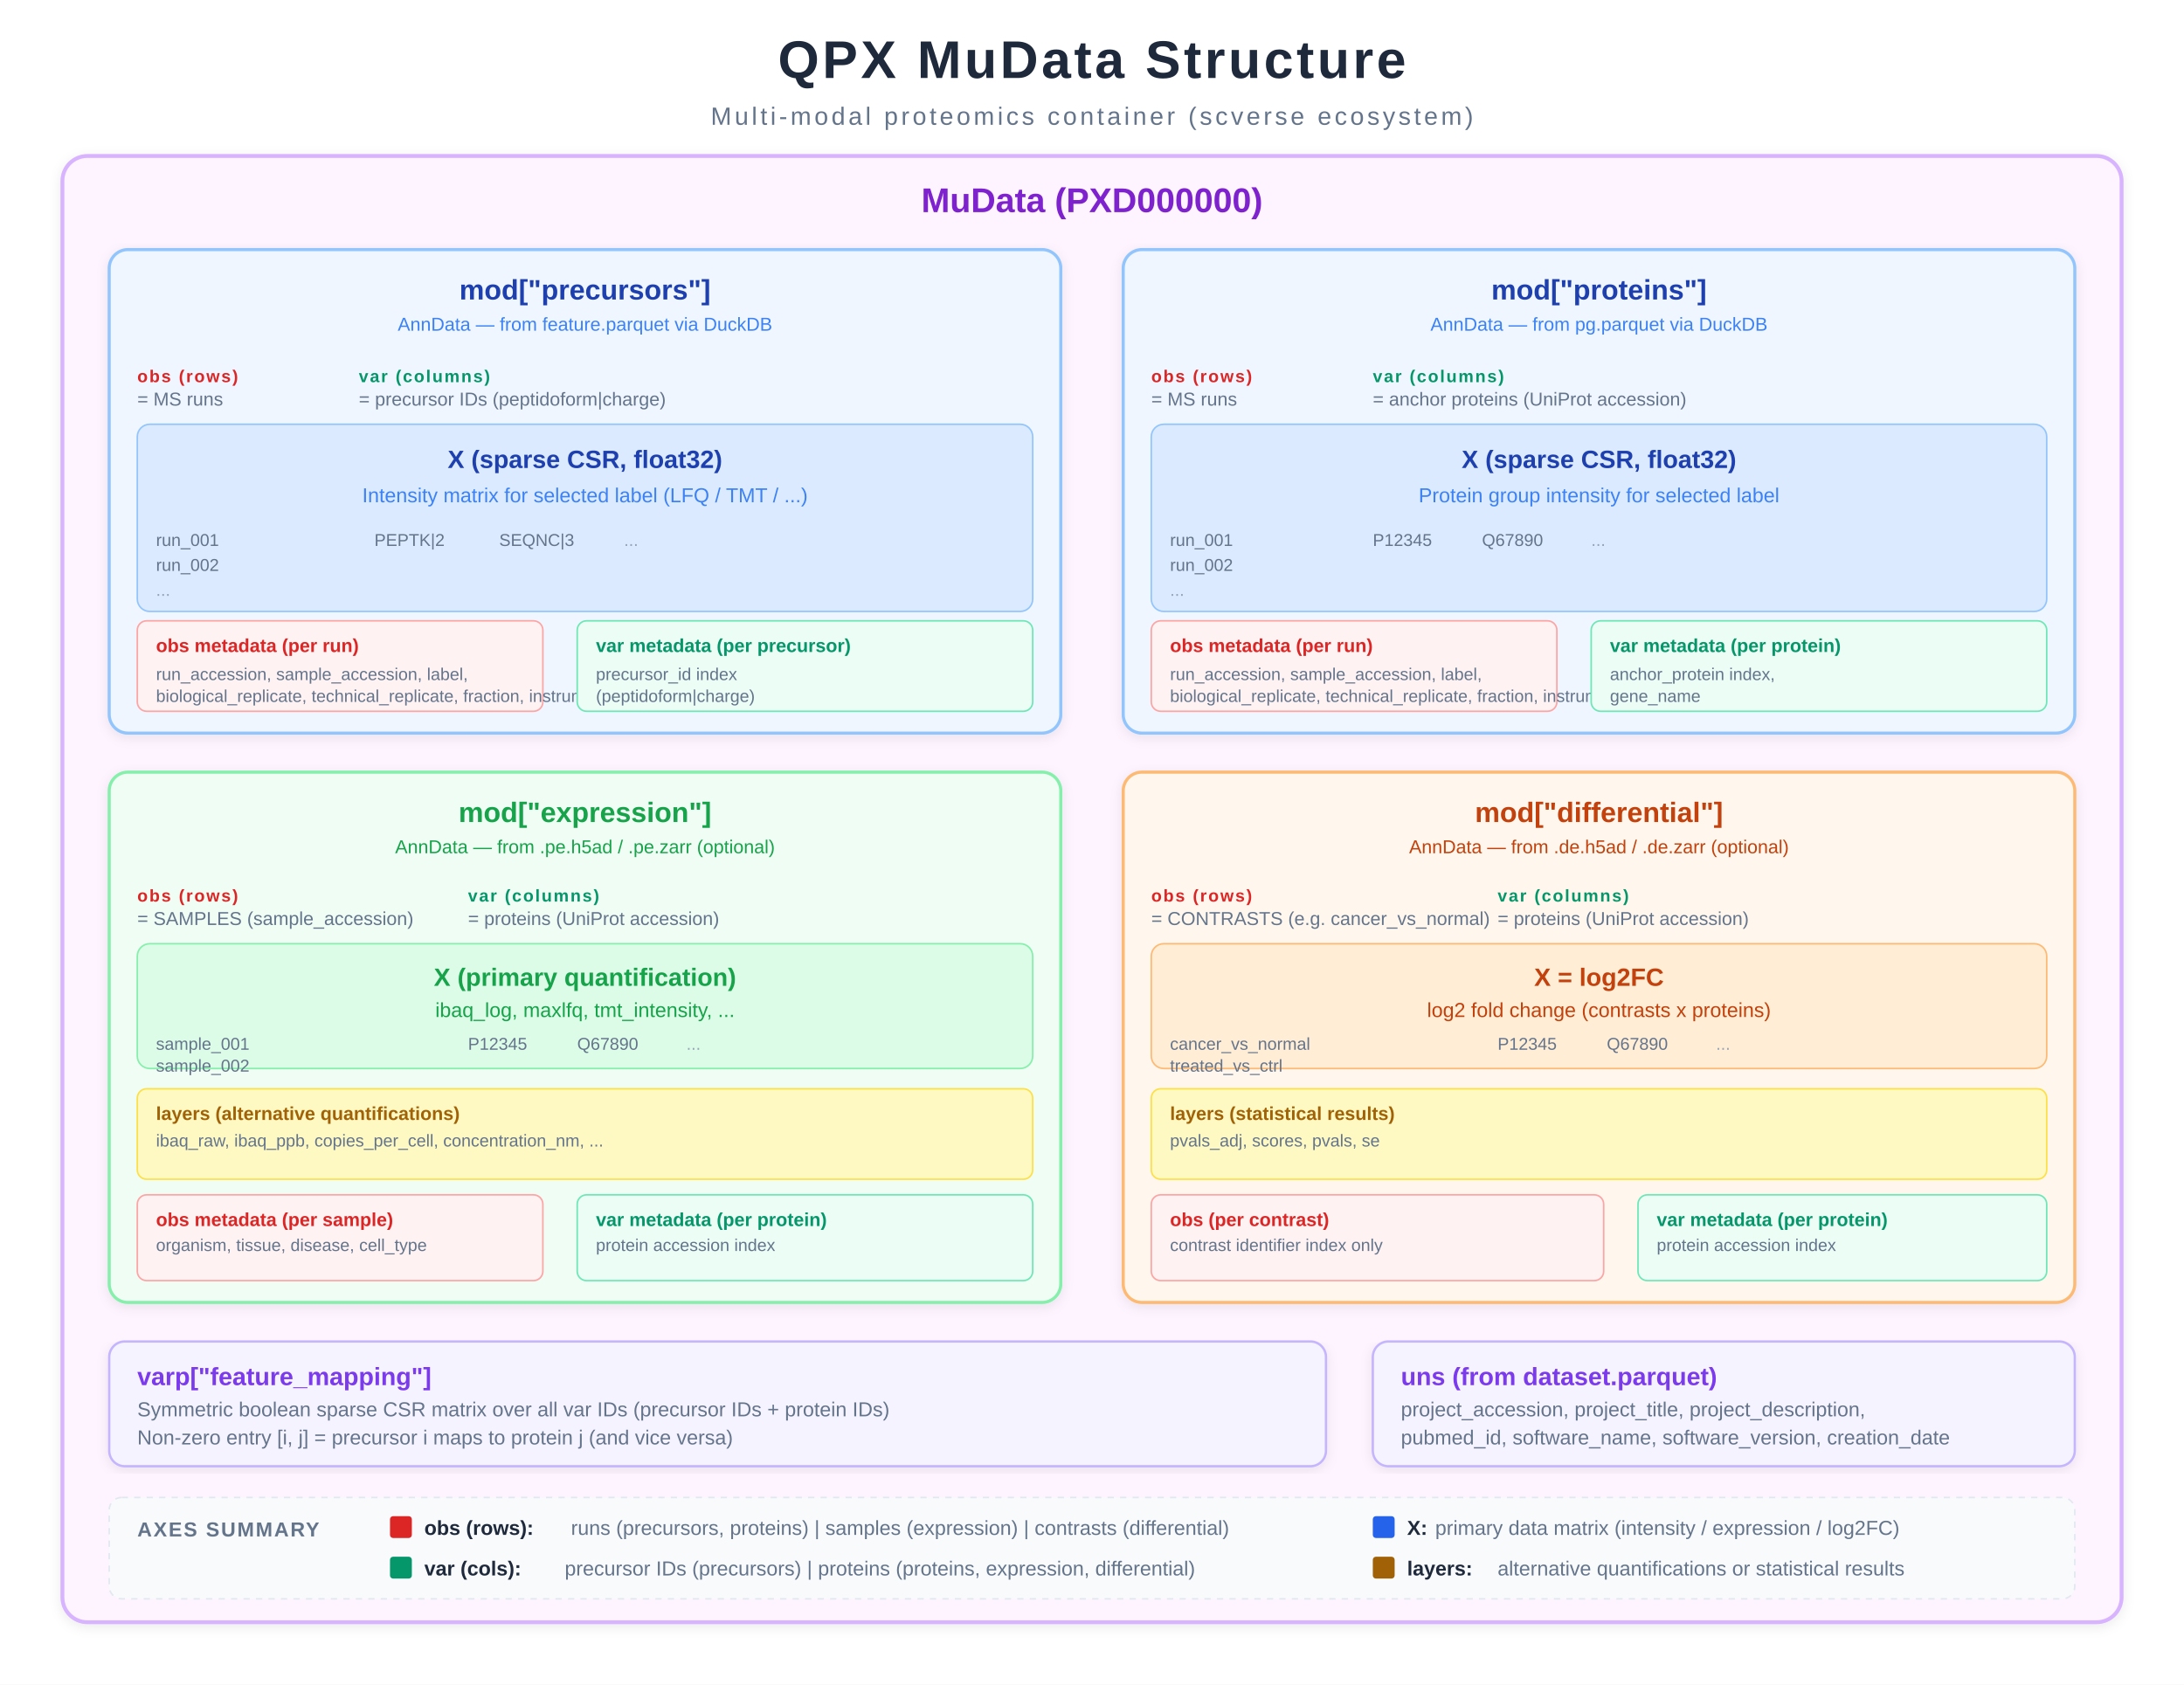
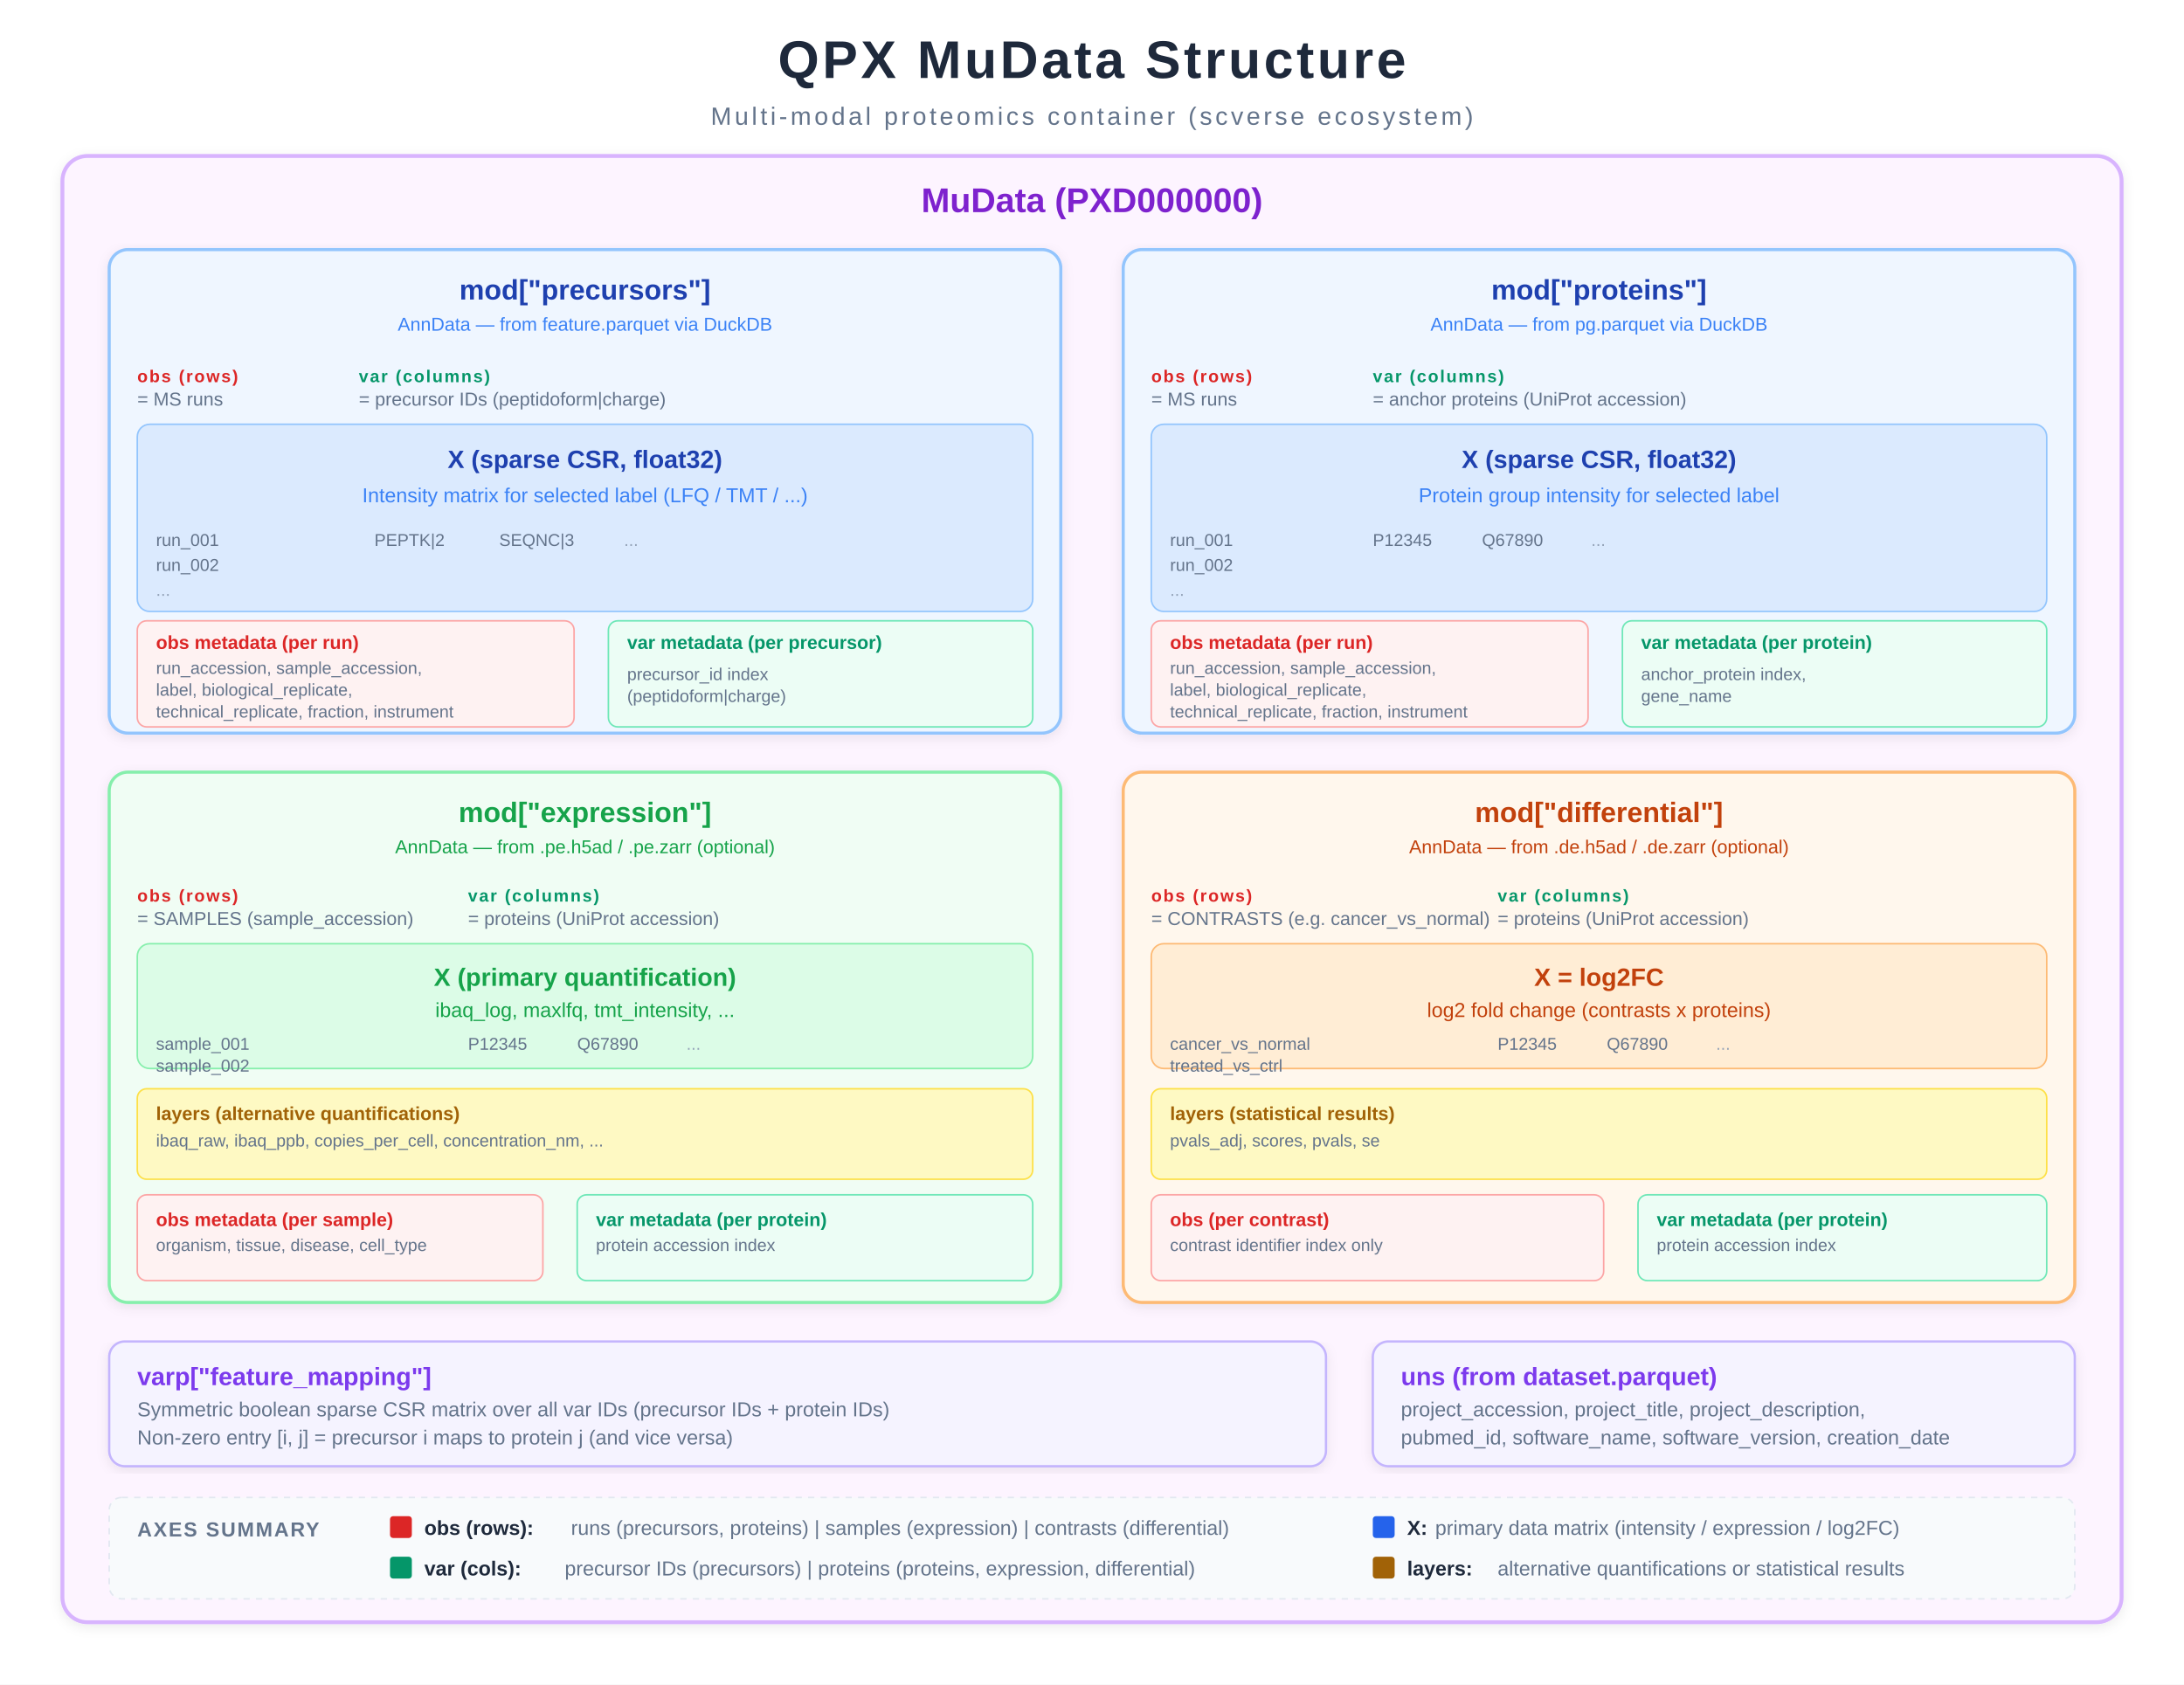
<svg xmlns="http://www.w3.org/2000/svg" viewBox="0 0 1400 1080" font-family="'Helvetica Neue', Arial, sans-serif">
  <defs>
    <filter id="s" x="-2%" y="-2%" width="104%" height="108%">
      <feDropShadow dx="0" dy="2" stdDeviation="4" flood-opacity="0.08" />
    </filter>
    <marker id="arr" markerWidth="8" markerHeight="6" refX="7" refY="3" orient="auto">
      <polygon points="0 0, 8 3, 0 6" fill="#94a3b8" />
    </marker>
  </defs>
  <rect width="1400" height="1080" fill="#ffffff" />
  <text x="700" y="50" text-anchor="middle" font-size="34" font-weight="700" fill="#1e293b" letter-spacing="2">QPX MuData Structure</text>
  <text x="700" y="80" text-anchor="middle" font-size="16" fill="#64748b" letter-spacing="2">Multi-modal proteomics container (scverse ecosystem)</text>
  <rect x="40" y="100" width="1320" height="940" rx="16" fill="#fdf4ff" stroke="#d8b4fe" stroke-width="2.5" filter="url(#s)" />
  <text x="700" y="136" text-anchor="middle" font-size="22" font-weight="700" fill="#7e22ce">MuData  (PXD000000)</text>
  <rect x="70" y="160" width="610" height="310" rx="12" fill="#eff6ff" stroke="#93c5fd" stroke-width="2" filter="url(#s)" />
  <text x="375" y="192" text-anchor="middle" font-size="18" font-weight="700" fill="#1e40af">mod["precursors"]</text>
  <text x="375" y="212" text-anchor="middle" font-size="12" fill="#3b82f6">AnnData  —  from feature.parquet via DuckDB</text>
  <text x="88" y="245" font-size="11" font-weight="700" fill="#dc2626" letter-spacing="1">obs (rows)</text>
  <text x="88" y="260" font-size="12" fill="#64748b">= MS runs</text>
  <text x="230" y="245" font-size="11" font-weight="700" fill="#059669" letter-spacing="1">var (columns)</text>
  <text x="230" y="260" font-size="12" fill="#64748b">= precursor IDs (peptidoform|charge)</text>
  <rect x="88" y="272" width="574" height="120" rx="8" fill="#dbeafe" stroke="#93c5fd" stroke-width="1" />
  <text x="375" y="300" text-anchor="middle" font-size="16" font-weight="700" fill="#1e40af">X  (sparse CSR, float32)</text>
  <text x="375" y="322" text-anchor="middle" font-size="13" fill="#3b82f6">Intensity matrix for selected label (LFQ / TMT / ...)</text>
  <text x="100" y="350" font-size="11" fill="#64748b">run_001</text>
  <text x="100" y="366" font-size="11" fill="#64748b">run_002</text>
  <text x="100" y="382" font-size="11" fill="#94a3b8">...</text>
  <text x="240" y="350" font-size="11" fill="#64748b">PEPTK|2</text>
  <text x="320" y="350" font-size="11" fill="#64748b">SEQNC|3</text>
  <text x="400" y="350" font-size="11" fill="#94a3b8">...</text>
-   <rect x="88" y="398" width="260" height="58" rx="6" fill="#fef2f2" stroke="#fca5a5" stroke-width="1" />
-   <text x="100" y="418" font-size="12" font-weight="600" fill="#dc2626">obs metadata (per run)</text>
-   <text x="100" y="436" font-size="11" fill="#64748b">run_accession, sample_accession, label,</text>
-   <text x="100" y="450" font-size="11" fill="#64748b">biological_replicate, technical_replicate, fraction, instrument</text>
-   <rect x="370" y="398" width="292" height="58" rx="6" fill="#ecfdf5" stroke="#6ee7b7" stroke-width="1" />
-   <text x="382" y="418" font-size="12" font-weight="600" fill="#059669">var metadata (per precursor)</text>
-   <text x="382" y="436" font-size="11" fill="#64748b">precursor_id index</text>
-   <text x="382" y="450" font-size="11" fill="#64748b">(peptidoform|charge)</text>
+   <rect x="88" y="398" width="280" height="68" rx="6" fill="#fef2f2" stroke="#fca5a5" stroke-width="1" />
+   <text x="100" y="416" font-size="12" font-weight="600" fill="#dc2626">obs metadata (per run)</text>
+   <text x="100" y="432" font-size="11" fill="#64748b">run_accession, sample_accession,</text>
+   <text x="100" y="446" font-size="11" fill="#64748b">label, biological_replicate,</text>
+   <text x="100" y="460" font-size="11" fill="#64748b">technical_replicate, fraction, instrument</text>
+   <rect x="390" y="398" width="272" height="68" rx="6" fill="#ecfdf5" stroke="#6ee7b7" stroke-width="1" />
+   <text x="402" y="416" font-size="12" font-weight="600" fill="#059669">var metadata (per precursor)</text>
+   <text x="402" y="436" font-size="11" fill="#64748b">precursor_id index</text>
+   <text x="402" y="450" font-size="11" fill="#64748b">(peptidoform|charge)</text>
  <rect x="720" y="160" width="610" height="310" rx="12" fill="#eff6ff" stroke="#93c5fd" stroke-width="2" filter="url(#s)" />
  <text x="1025" y="192" text-anchor="middle" font-size="18" font-weight="700" fill="#1e40af">mod["proteins"]</text>
  <text x="1025" y="212" text-anchor="middle" font-size="12" fill="#3b82f6">AnnData  —  from pg.parquet via DuckDB</text>
  <text x="738" y="245" font-size="11" font-weight="700" fill="#dc2626" letter-spacing="1">obs (rows)</text>
  <text x="738" y="260" font-size="12" fill="#64748b">= MS runs</text>
  <text x="880" y="245" font-size="11" font-weight="700" fill="#059669" letter-spacing="1">var (columns)</text>
  <text x="880" y="260" font-size="12" fill="#64748b">= anchor proteins (UniProt accession)</text>
  <rect x="738" y="272" width="574" height="120" rx="8" fill="#dbeafe" stroke="#93c5fd" stroke-width="1" />
  <text x="1025" y="300" text-anchor="middle" font-size="16" font-weight="700" fill="#1e40af">X  (sparse CSR, float32)</text>
  <text x="1025" y="322" text-anchor="middle" font-size="13" fill="#3b82f6">Protein group intensity for selected label</text>
  <text x="750" y="350" font-size="11" fill="#64748b">run_001</text>
  <text x="750" y="366" font-size="11" fill="#64748b">run_002</text>
  <text x="750" y="382" font-size="11" fill="#94a3b8">...</text>
  <text x="880" y="350" font-size="11" fill="#64748b">P12345</text>
  <text x="950" y="350" font-size="11" fill="#64748b">Q67890</text>
  <text x="1020" y="350" font-size="11" fill="#94a3b8">...</text>
-   <rect x="738" y="398" width="260" height="58" rx="6" fill="#fef2f2" stroke="#fca5a5" stroke-width="1" />
-   <text x="750" y="418" font-size="12" font-weight="600" fill="#dc2626">obs metadata (per run)</text>
-   <text x="750" y="436" font-size="11" fill="#64748b">run_accession, sample_accession, label,</text>
-   <text x="750" y="450" font-size="11" fill="#64748b">biological_replicate, technical_replicate, fraction, instrument</text>
-   <rect x="1020" y="398" width="292" height="58" rx="6" fill="#ecfdf5" stroke="#6ee7b7" stroke-width="1" />
-   <text x="1032" y="418" font-size="12" font-weight="600" fill="#059669">var metadata (per protein)</text>
-   <text x="1032" y="436" font-size="11" fill="#64748b">anchor_protein index,</text>
-   <text x="1032" y="450" font-size="11" fill="#64748b">gene_name</text>
+   <rect x="738" y="398" width="280" height="68" rx="6" fill="#fef2f2" stroke="#fca5a5" stroke-width="1" />
+   <text x="750" y="416" font-size="12" font-weight="600" fill="#dc2626">obs metadata (per run)</text>
+   <text x="750" y="432" font-size="11" fill="#64748b">run_accession, sample_accession,</text>
+   <text x="750" y="446" font-size="11" fill="#64748b">label, biological_replicate,</text>
+   <text x="750" y="460" font-size="11" fill="#64748b">technical_replicate, fraction, instrument</text>
+   <rect x="1040" y="398" width="272" height="68" rx="6" fill="#ecfdf5" stroke="#6ee7b7" stroke-width="1" />
+   <text x="1052" y="416" font-size="12" font-weight="600" fill="#059669">var metadata (per protein)</text>
+   <text x="1052" y="436" font-size="11" fill="#64748b">anchor_protein index,</text>
+   <text x="1052" y="450" font-size="11" fill="#64748b">gene_name</text>
  <rect x="70" y="495" width="610" height="340" rx="12" fill="#f0fdf4" stroke="#86efac" stroke-width="2" filter="url(#s)" />
  <text x="375" y="527" text-anchor="middle" font-size="18" font-weight="700" fill="#16a34a">mod["expression"]</text>
  <text x="375" y="547" text-anchor="middle" font-size="12" fill="#16a34a">AnnData  —  from .pe.h5ad / .pe.zarr  (optional)</text>
  <text x="88" y="578" font-size="11" font-weight="700" fill="#dc2626" letter-spacing="1">obs (rows)</text>
  <text x="88" y="593" font-size="12" fill="#64748b">= SAMPLES (sample_accession)</text>
  <text x="300" y="578" font-size="11" font-weight="700" fill="#059669" letter-spacing="1">var (columns)</text>
  <text x="300" y="593" font-size="12" fill="#64748b">= proteins (UniProt accession)</text>
  <rect x="88" y="605" width="574" height="80" rx="8" fill="#dcfce7" stroke="#86efac" stroke-width="1" />
  <text x="375" y="632" text-anchor="middle" font-size="16" font-weight="700" fill="#16a34a">X  (primary quantification)</text>
  <text x="375" y="652" text-anchor="middle" font-size="13" fill="#16a34a">ibaq_log, maxlfq, tmt_intensity, ...</text>
  <text x="100" y="673" font-size="11" fill="#64748b">sample_001</text>
  <text x="100" y="687" font-size="11" fill="#64748b">sample_002</text>
  <text x="300" y="673" font-size="11" fill="#64748b">P12345</text>
  <text x="370" y="673" font-size="11" fill="#64748b">Q67890</text>
  <text x="440" y="673" font-size="11" fill="#94a3b8">...</text>
  <rect x="88" y="698" width="574" height="58" rx="6" fill="#fef9c3" stroke="#fde047" stroke-width="1" />
  <text x="100" y="718" font-size="12" font-weight="600" fill="#a16207">layers (alternative quantifications)</text>
  <text x="100" y="735" font-size="11" fill="#64748b">ibaq_raw, ibaq_ppb, copies_per_cell, concentration_nm, ...</text>
  <rect x="88" y="766" width="260" height="55" rx="6" fill="#fef2f2" stroke="#fca5a5" stroke-width="1" />
  <text x="100" y="786" font-size="12" font-weight="600" fill="#dc2626">obs metadata (per sample)</text>
  <text x="100" y="802" font-size="11" fill="#64748b">organism, tissue, disease, cell_type</text>
  <rect x="370" y="766" width="292" height="55" rx="6" fill="#ecfdf5" stroke="#6ee7b7" stroke-width="1" />
  <text x="382" y="786" font-size="12" font-weight="600" fill="#059669">var metadata (per protein)</text>
  <text x="382" y="802" font-size="11" fill="#64748b">protein accession index</text>
  <rect x="720" y="495" width="610" height="340" rx="12" fill="#fff7ed" stroke="#fdba74" stroke-width="2" filter="url(#s)" />
  <text x="1025" y="527" text-anchor="middle" font-size="18" font-weight="700" fill="#c2410c">mod["differential"]</text>
  <text x="1025" y="547" text-anchor="middle" font-size="12" fill="#c2410c">AnnData  —  from .de.h5ad / .de.zarr  (optional)</text>
  <text x="738" y="578" font-size="11" font-weight="700" fill="#dc2626" letter-spacing="1">obs (rows)</text>
  <text x="738" y="593" font-size="12" fill="#64748b">= CONTRASTS (e.g. cancer_vs_normal)</text>
  <text x="960" y="578" font-size="11" font-weight="700" fill="#059669" letter-spacing="1">var (columns)</text>
  <text x="960" y="593" font-size="12" fill="#64748b">= proteins (UniProt accession)</text>
  <rect x="738" y="605" width="574" height="80" rx="8" fill="#ffedd5" stroke="#fdba74" stroke-width="1" />
  <text x="1025" y="632" text-anchor="middle" font-size="16" font-weight="700" fill="#c2410c">X  =  log2FC</text>
  <text x="1025" y="652" text-anchor="middle" font-size="13" fill="#c2410c">log2 fold change (contrasts x proteins)</text>
  <text x="750" y="673" font-size="11" fill="#64748b">cancer_vs_normal</text>
  <text x="750" y="687" font-size="11" fill="#64748b">treated_vs_ctrl</text>
  <text x="960" y="673" font-size="11" fill="#64748b">P12345</text>
  <text x="1030" y="673" font-size="11" fill="#64748b">Q67890</text>
  <text x="1100" y="673" font-size="11" fill="#94a3b8">...</text>
  <rect x="738" y="698" width="574" height="58" rx="6" fill="#fef9c3" stroke="#fde047" stroke-width="1" />
  <text x="750" y="718" font-size="12" font-weight="600" fill="#a16207">layers (statistical results)</text>
  <text x="750" y="735" font-size="11" fill="#64748b">pvals_adj, scores, pvals, se</text>
  <rect x="738" y="766" width="290" height="55" rx="6" fill="#fef2f2" stroke="#fca5a5" stroke-width="1" />
  <text x="750" y="786" font-size="12" font-weight="600" fill="#dc2626">obs (per contrast)</text>
  <text x="750" y="802" font-size="11" fill="#64748b">contrast identifier index only</text>
  <rect x="1050" y="766" width="262" height="55" rx="6" fill="#ecfdf5" stroke="#6ee7b7" stroke-width="1" />
  <text x="1062" y="786" font-size="12" font-weight="600" fill="#059669">var metadata (per protein)</text>
  <text x="1062" y="802" font-size="11" fill="#64748b">protein accession index</text>
  <rect x="70" y="860" width="780" height="80" rx="10" fill="#f5f3ff" stroke="#c4b5fd" stroke-width="1.5" filter="url(#s)" />
  <text x="88" y="888" font-size="16" font-weight="700" fill="#7c3aed">varp["feature_mapping"]</text>
  <text x="88" y="908" font-size="13" fill="#64748b">Symmetric boolean sparse CSR matrix over all var IDs (precursor IDs + protein IDs)</text>
  <text x="88" y="926" font-size="13" fill="#64748b">Non-zero entry [i, j] = precursor i maps to protein j (and vice versa)</text>
  <rect x="880" y="860" width="450" height="80" rx="10" fill="#f5f3ff" stroke="#c4b5fd" stroke-width="1.5" filter="url(#s)" />
  <text x="898" y="888" font-size="16" font-weight="700" fill="#7c3aed">uns (from dataset.parquet)</text>
  <text x="898" y="908" font-size="13" fill="#64748b">project_accession, project_title, project_description,</text>
  <text x="898" y="926" font-size="13" fill="#64748b">pubmed_id, software_name, software_version, creation_date</text>
  <rect x="70" y="960" width="1260" height="65" rx="8" fill="#f8fafc" stroke="#e2e8f0" stroke-width="1" stroke-dasharray="4" />
  <text x="88" y="985" font-size="13" font-weight="600" fill="#64748b" letter-spacing="1">AXES SUMMARY</text>
  <rect x="250" y="972" width="14" height="14" rx="2" fill="#dc2626" />
  <text x="272" y="984" font-size="13" fill="#1e293b" font-weight="600">obs (rows):</text>
  <text x="366" y="984" font-size="13" fill="#64748b">runs (precursors, proteins) | samples (expression) | contrasts (differential)</text>
  <rect x="250" y="998" width="14" height="14" rx="2" fill="#059669" />
  <text x="272" y="1010" font-size="13" fill="#1e293b" font-weight="600">var (cols):</text>
  <text x="362" y="1010" font-size="13" fill="#64748b">precursor IDs (precursors) | proteins (proteins, expression, differential)</text>
  <rect x="880" y="972" width="14" height="14" rx="2" fill="#2563eb" />
  <text x="902" y="984" font-size="13" fill="#1e293b" font-weight="600">X:</text>
  <text x="920" y="984" font-size="13" fill="#64748b">primary data matrix (intensity / expression / log2FC)</text>
  <rect x="880" y="998" width="14" height="14" rx="2" fill="#a16207" />
  <text x="902" y="1010" font-size="13" fill="#1e293b" font-weight="600">layers:</text>
  <text x="960" y="1010" font-size="13" fill="#64748b">alternative quantifications or statistical results</text>
</svg>
